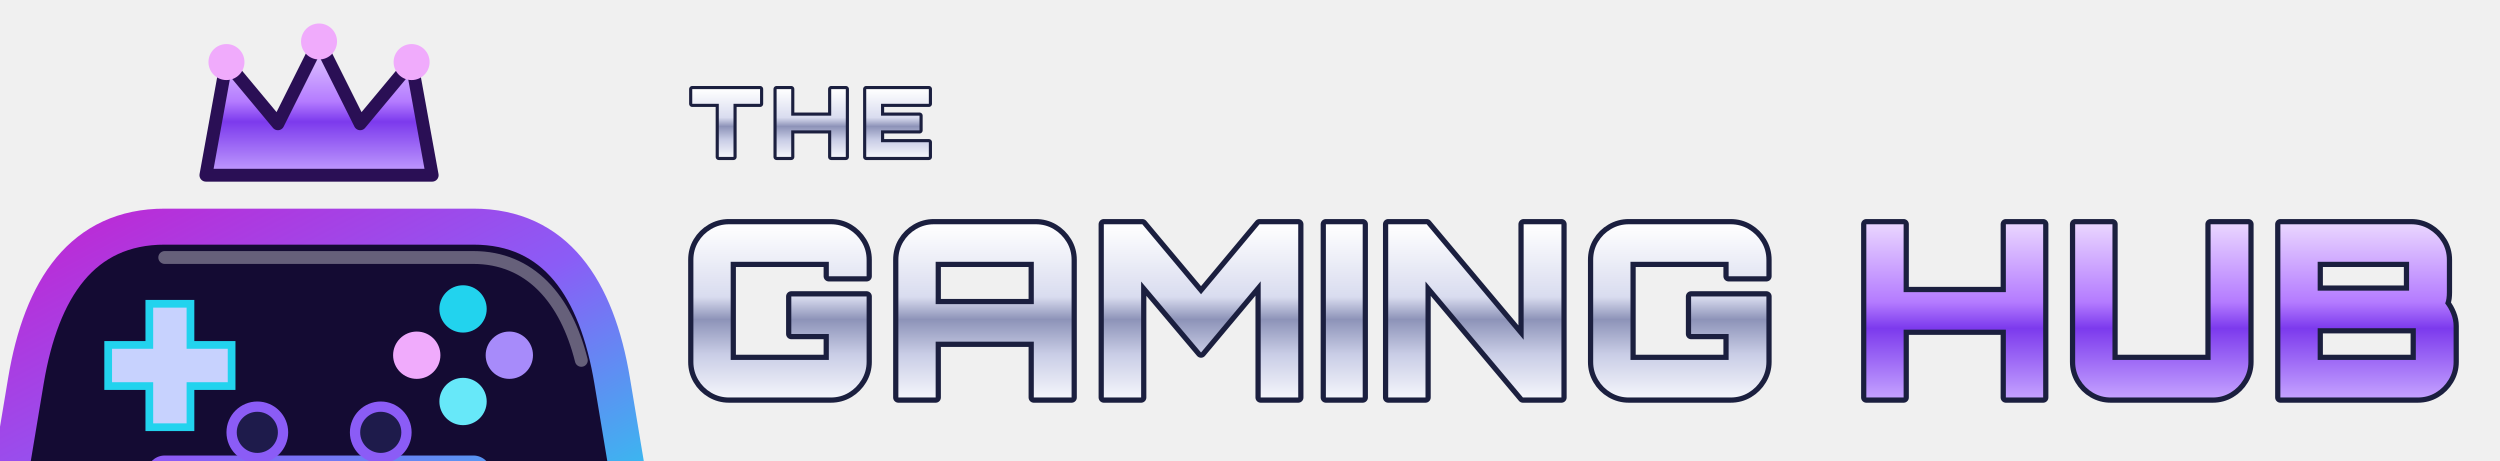
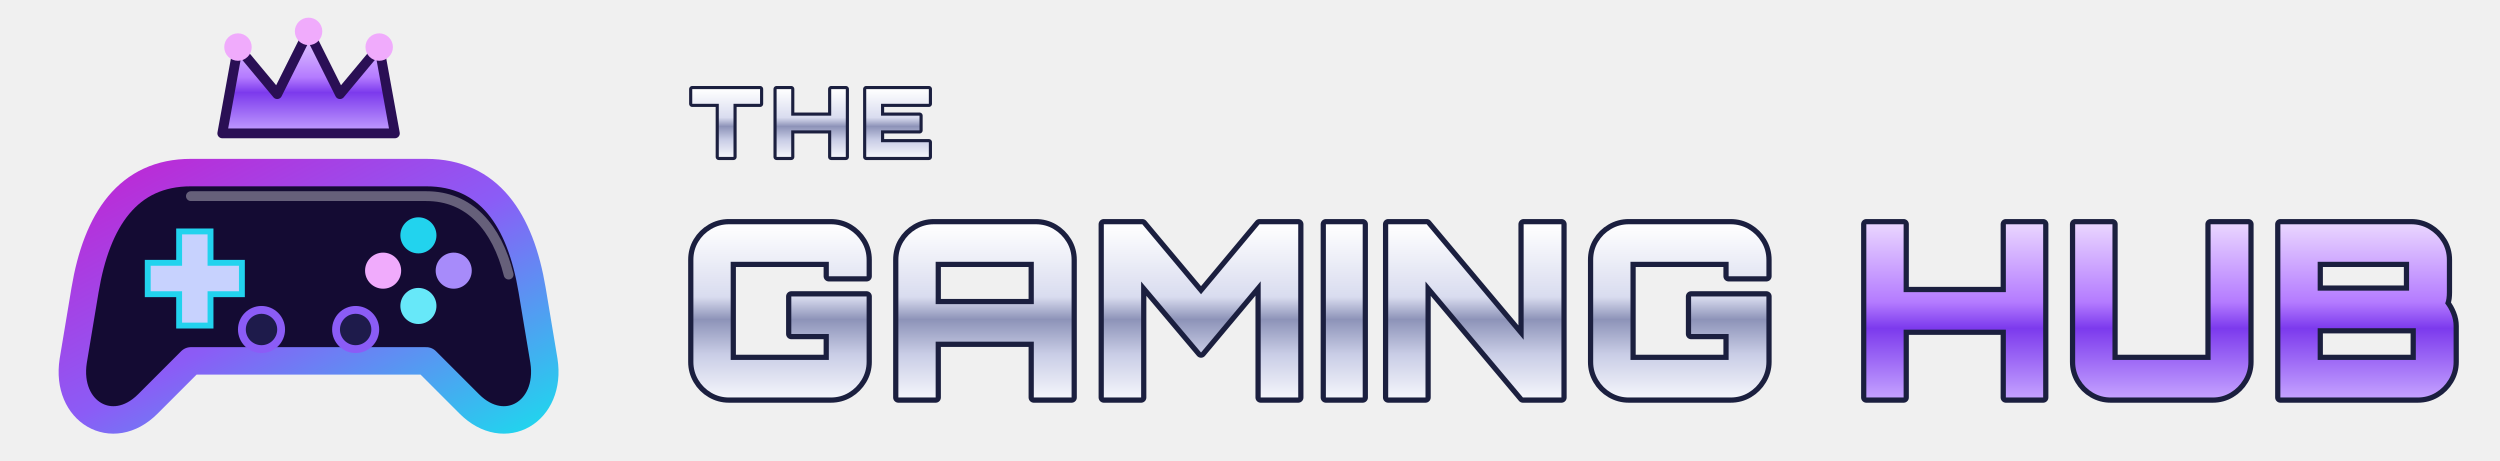
<svg xmlns="http://www.w3.org/2000/svg" viewBox="0 0 478 88" width="478" height="88" role="img" aria-label="The Gaming Hub">
  <defs>
    <linearGradient id="hn" x1="0" y1="0" x2="1" y2="1">
      <stop offset="0" stop-color="#c026d3" />
      <stop offset=".5" stop-color="#8b5cf6" />
      <stop offset="1" stop-color="#22d3ee" />
    </linearGradient>
    <linearGradient id="hp" x1="0" y1="0" x2="0" y2="1">
      <stop offset="0" stop-color="#e9d5ff" />
      <stop offset=".45" stop-color="#b47bff" />
      <stop offset=".6" stop-color="#7c3aed" />
      <stop offset="1" stop-color="#c4a1ff" />
    </linearGradient>
    <linearGradient id="hc" x1="0" y1="0" x2="0" y2="1">
      <stop offset="0" stop-color="#ffffff" />
      <stop offset=".42" stop-color="#d9dcef" />
      <stop offset=".55" stop-color="#8d93b8" />
      <stop offset=".75" stop-color="#c9cde6" />
      <stop offset="1" stop-color="#f4f5fb" />
    </linearGradient>
  </defs>
-   <g transform="translate(2 4) scale(0.9833333)">
+   <g transform="translate(14 3) scale(0.75)">
    <path d="M38 30 L42 8 L52 20 L60 4 L68 20 L78 8 L82 30 Z" fill="url(#hp)" stroke="#2a0f55" stroke-width="2.5" stroke-linejoin="round" />
    <circle cx="42" cy="8" r="3.5" fill="#f0abfc" />
    <circle cx="60" cy="4" r="3.5" fill="#f0abfc" />
    <circle cx="78" cy="8" r="3.5" fill="#f0abfc" />
    <path d="M30 40 H90 C106 40 114 52 117 70 L120 88 C122 101 110 108 101 99 L90 88 H30 L19 99 C10 108 -2 101 0 88 L3 70 C6 52 14 40 30 40 Z" fill="#140b33" stroke="url(#hn)" stroke-width="7" stroke-linejoin="round" />
    <path d="M30 46 H90 C101 46 108 54 111 66" fill="none" stroke="#fff" stroke-opacity=".35" stroke-width="2.5" stroke-linecap="round" />
    <path d="M27 55 h8 v8 h8 v8 h-8 v8 h-8 v-8 h-8 v-8 h8 z" fill="#c7d2fe" stroke="#22d3ee" stroke-width="1.5" />
    <circle cx="88" cy="56" r="4.6" fill="#22d3ee" />
    <circle cx="97" cy="65" r="4.6" fill="#a78bfa" />
    <circle cx="79" cy="65" r="4.6" fill="#f0abfc" />
    <circle cx="88" cy="74" r="4.6" fill="#67e8f9" />
    <circle cx="48" cy="80" r="5" fill="#1e1b4b" stroke="#8b5cf6" stroke-width="2" />
    <circle cx="72" cy="80" r="5" fill="#1e1b4b" stroke="#8b5cf6" stroke-width="2" />
  </g>
  <path d="M137.436 30.0V19.848H132.36V17.04H145.32V19.848H140.244V30.0ZM148.488 30.0V17.04H151.278V22.116H158.928V17.04H161.718V30.0H158.928V24.924H151.278V30.0ZM165.624 30.0V17.04H177.594V19.848H168.45V22.116H175.812V24.924H168.45V27.192H177.594V30.0Z" fill="url(#hc)" stroke="#1b1f3f" stroke-width="1.2" stroke-linejoin="round" paint-order="stroke" />
  <path d="M139.384 76.0Q137.544 76.0 135.98 75.08Q134.416 74.16 133.496 72.596Q132.576 71.032 132.576 69.192V49.688Q132.576 47.802 133.496 46.261Q134.416 44.72 135.98 43.8Q137.544 42.88 139.384 42.88H158.842Q160.728 42.88 162.269 43.8Q163.81 44.72 164.753 46.261Q165.696 47.802 165.696 49.688V52.816H158.474V50.056Q158.474 50.056 158.474 50.056Q158.474 50.056 158.474 50.056H139.706Q139.706 50.056 139.706 50.056Q139.706 50.056 139.706 50.056V68.824Q139.706 68.824 139.706 68.824Q139.706 68.824 139.706 68.824H158.474Q158.474 68.824 158.474 68.824Q158.474 68.824 158.474 68.824V63.856H151.298V56.68H165.696V69.192Q165.696 71.032 164.753 72.596Q163.81 74.16 162.269 75.08Q160.728 76.0 158.842 76.0ZM171.768 76.0V49.688Q171.768 47.802 172.688 46.261Q173.608 44.72 175.172 43.8Q176.736 42.88 178.576 42.88H198.034Q199.92 42.88 201.461 43.8Q203.002 44.72 203.945 46.261Q204.888 47.802 204.888 49.688V76.0H197.666V65.328H178.898V76.0H171.768ZM178.898 58.152H197.666V50.056Q197.666 50.056 197.666 50.056Q197.666 50.056 197.666 50.056H178.898Q178.898 50.056 178.898 50.056Q178.898 50.056 178.898 50.056V58.152ZM211.052 76.0V42.88H218.412L229.636 56.266L240.814 42.88H248.22V76.0H241.044V53.782L229.636 67.398L218.182 53.828V76.0ZM253.51 76.0V42.88H260.548V76.0ZM265.424 76.0V42.88H272.784L291.322 64.96V42.88H298.544V76.0H291.184L272.554 53.828V76.0ZM311.424 76.0Q309.584 76.0 308.02 75.08Q306.456 74.16 305.536 72.596Q304.616 71.032 304.616 69.192V49.688Q304.616 47.802 305.536 46.261Q306.456 44.72 308.02 43.8Q309.584 42.88 311.424 42.88H330.882Q332.768 42.88 334.309 43.8Q335.85 44.72 336.793 46.261Q337.736 47.802 337.736 49.688V52.816H330.514V50.056Q330.514 50.056 330.514 50.056Q330.514 50.056 330.514 50.056H311.746Q311.746 50.056 311.746 50.056Q311.746 50.056 311.746 50.056V68.824Q311.746 68.824 311.746 68.824Q311.746 68.824 311.746 68.824H330.514Q330.514 68.824 330.514 68.824Q330.514 68.824 330.514 68.824V63.856H323.338V56.68H337.736V69.192Q337.736 71.032 336.793 72.596Q335.85 74.16 334.309 75.08Q332.768 76.0 330.882 76.0Z" fill="url(#hc)" stroke="#1b1f3f" stroke-width="2" stroke-linejoin="round" paint-order="stroke" />
  <path d="M356.842 76.0V42.88H363.972V55.852H383.522V42.88H390.652V76.0H383.522V63.028H363.972V76.0ZM403.578 76.0Q401.738 76.0 400.174 75.08Q398.61 74.16 397.69 72.596Q396.77 71.032 396.77 69.192V42.88H403.9V68.824Q403.9 68.824 403.9 68.824Q403.9 68.824 403.9 68.824H422.668Q422.668 68.824 422.668 68.824Q422.668 68.824 422.668 68.824V42.88H429.89V69.192Q429.89 71.032 428.947 72.596Q428.004 74.16 426.463 75.08Q424.922 76.0 423.082 76.0H403.578ZM436.008 76.0V42.88H461.032Q462.872 42.88 464.413 43.8Q465.954 44.72 466.897 46.261Q467.84 47.802 467.84 49.688V55.898Q467.84 56.496 467.771 57.025Q467.702 57.554 467.518 58.014Q468.208 58.888 468.668 60.038Q469.128 61.188 469.128 62.338V69.192Q469.128 71.032 468.185 72.596Q467.242 74.16 465.701 75.08Q464.16 76.0 462.274 76.0H436.008ZM443.138 68.824H461.906Q461.906 68.824 461.906 68.824Q461.906 68.824 461.906 68.824V62.752Q461.906 62.752 461.906 62.752Q461.906 62.752 461.906 62.752H443.138Q443.138 62.752 443.138 62.752Q443.138 62.752 443.138 62.752V68.824Q443.138 68.824 443.138 68.824Q443.138 68.824 443.138 68.824ZM443.138 55.576H460.618Q460.618 55.576 460.618 55.576Q460.618 55.576 460.618 55.576V50.056Q460.618 50.056 460.618 50.056Q460.618 50.056 460.618 50.056H443.138Q443.138 50.056 443.138 50.056Q443.138 50.056 443.138 50.056V55.576Q443.138 55.576 443.138 55.576Q443.138 55.576 443.138 55.576Z" fill="url(#hp)" stroke="#1b1f3f" stroke-width="2" stroke-linejoin="round" paint-order="stroke" />
</svg>
